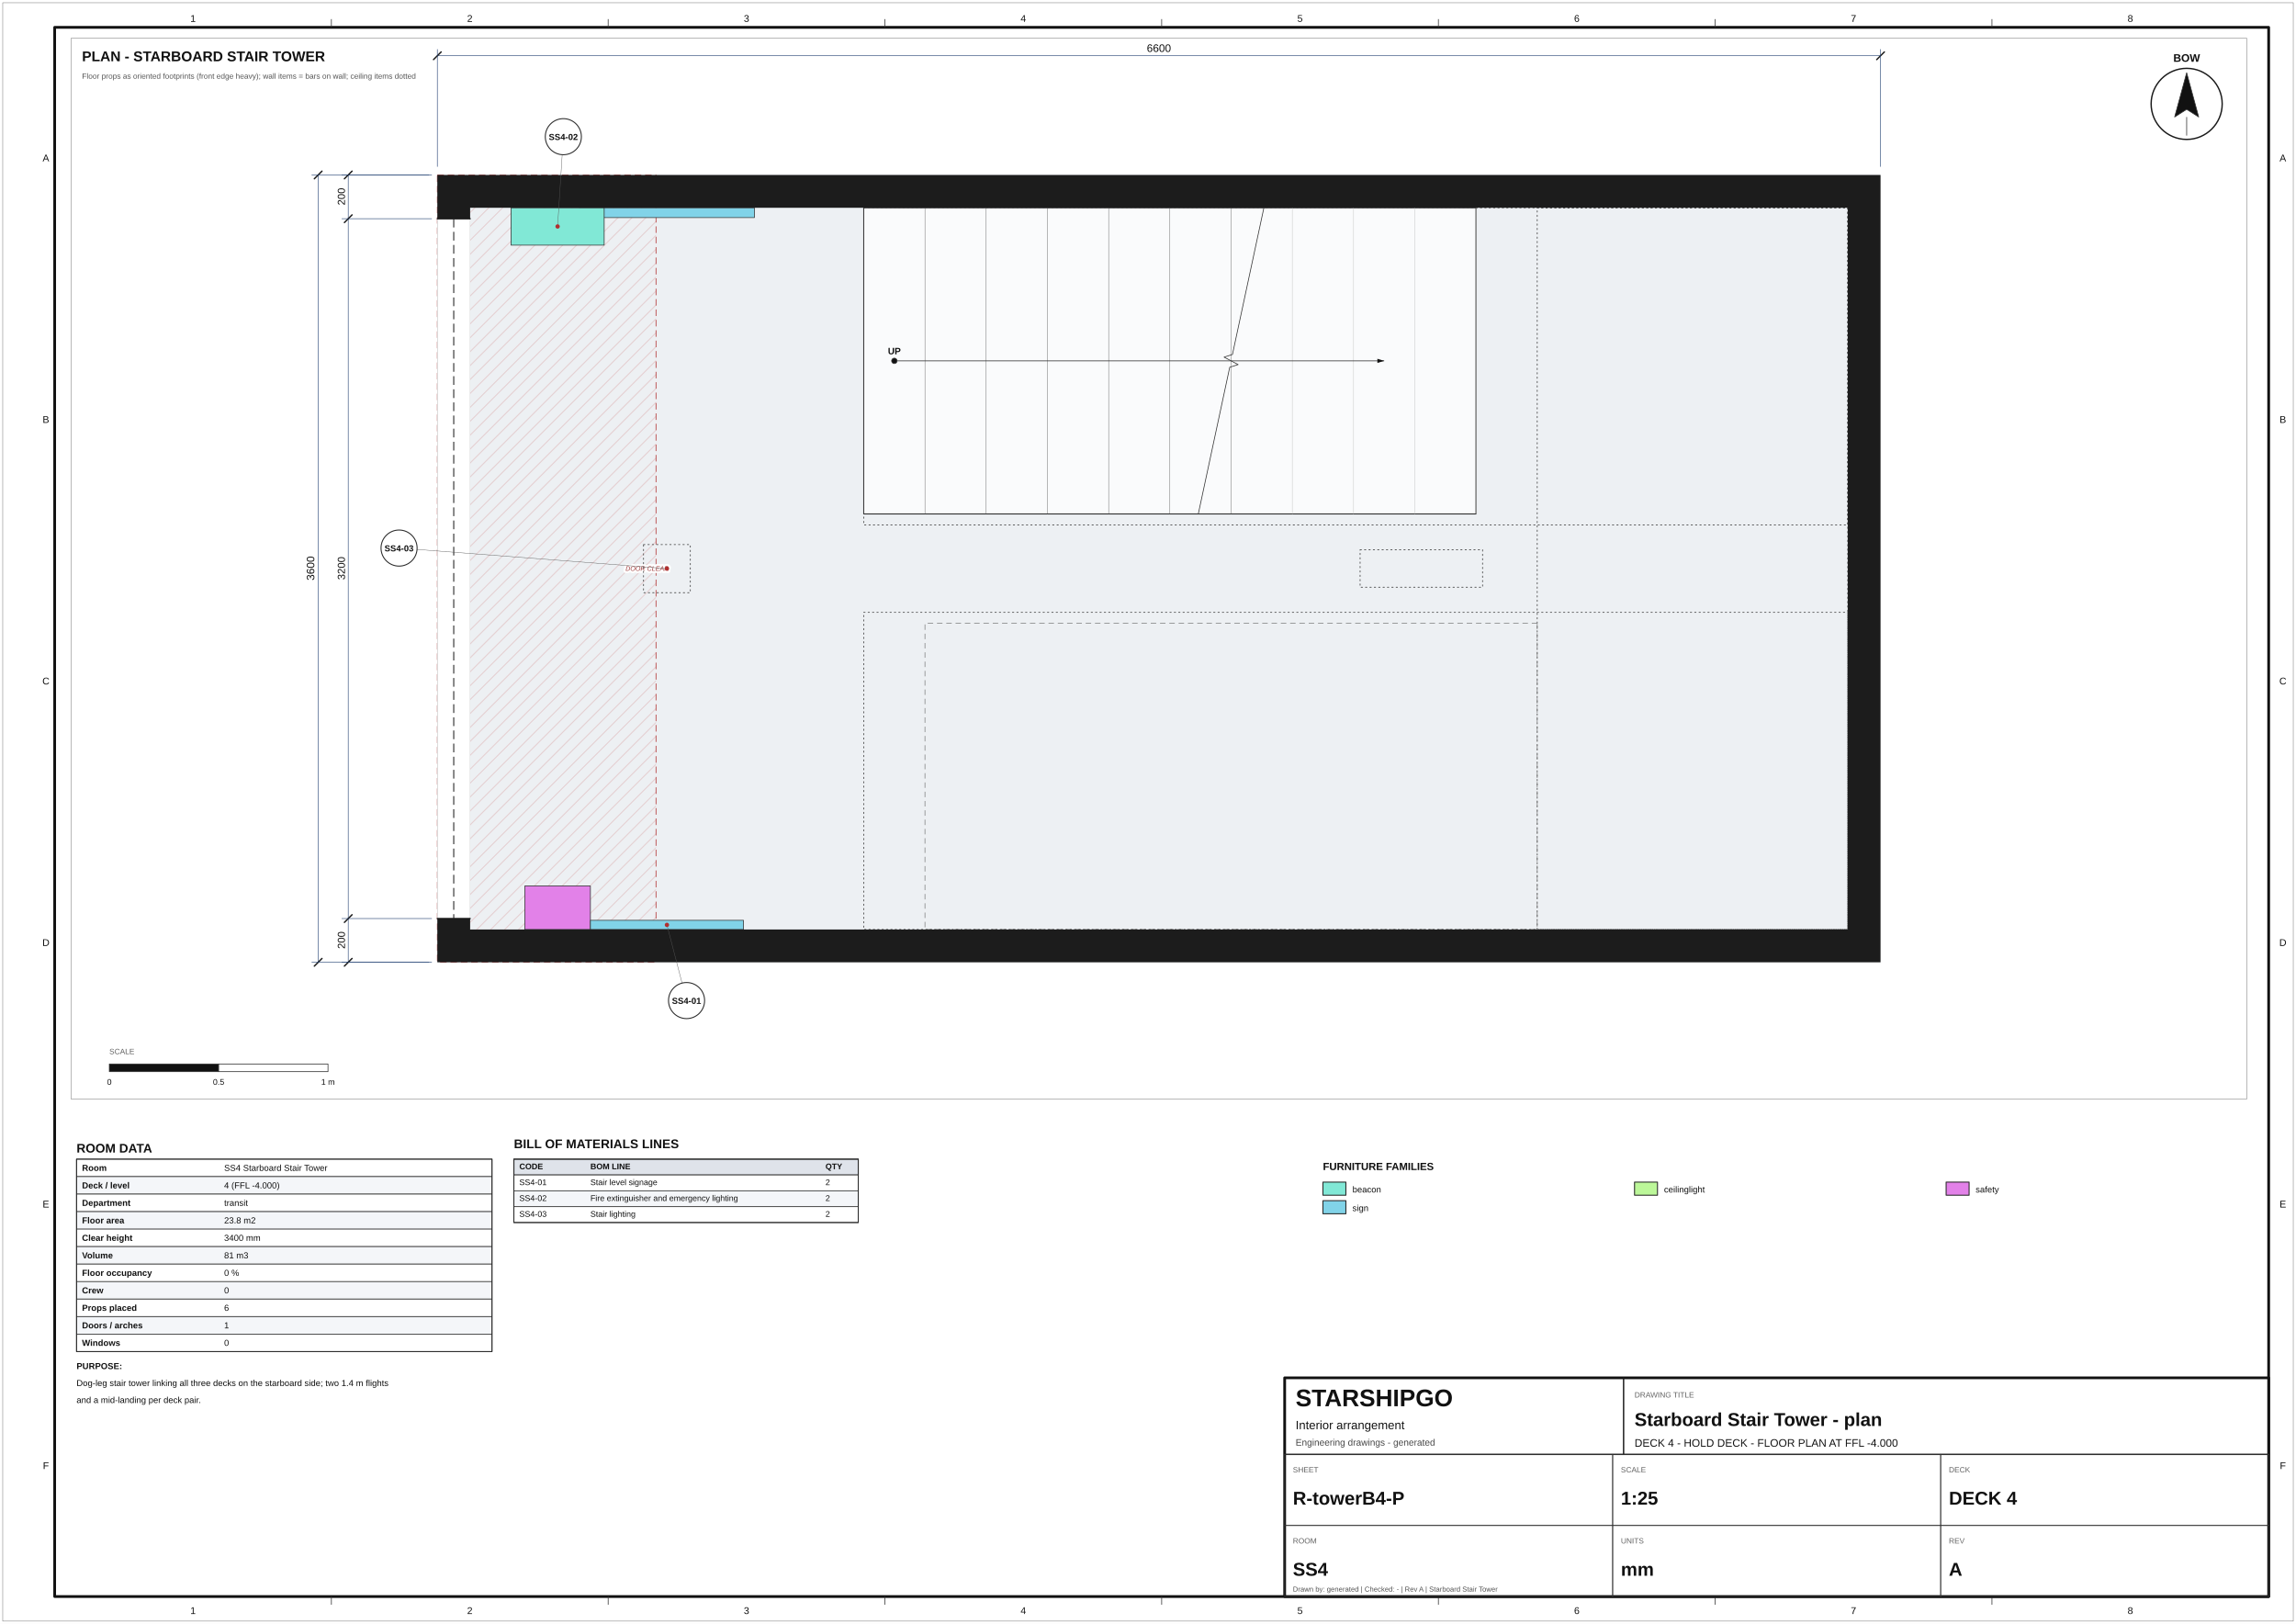
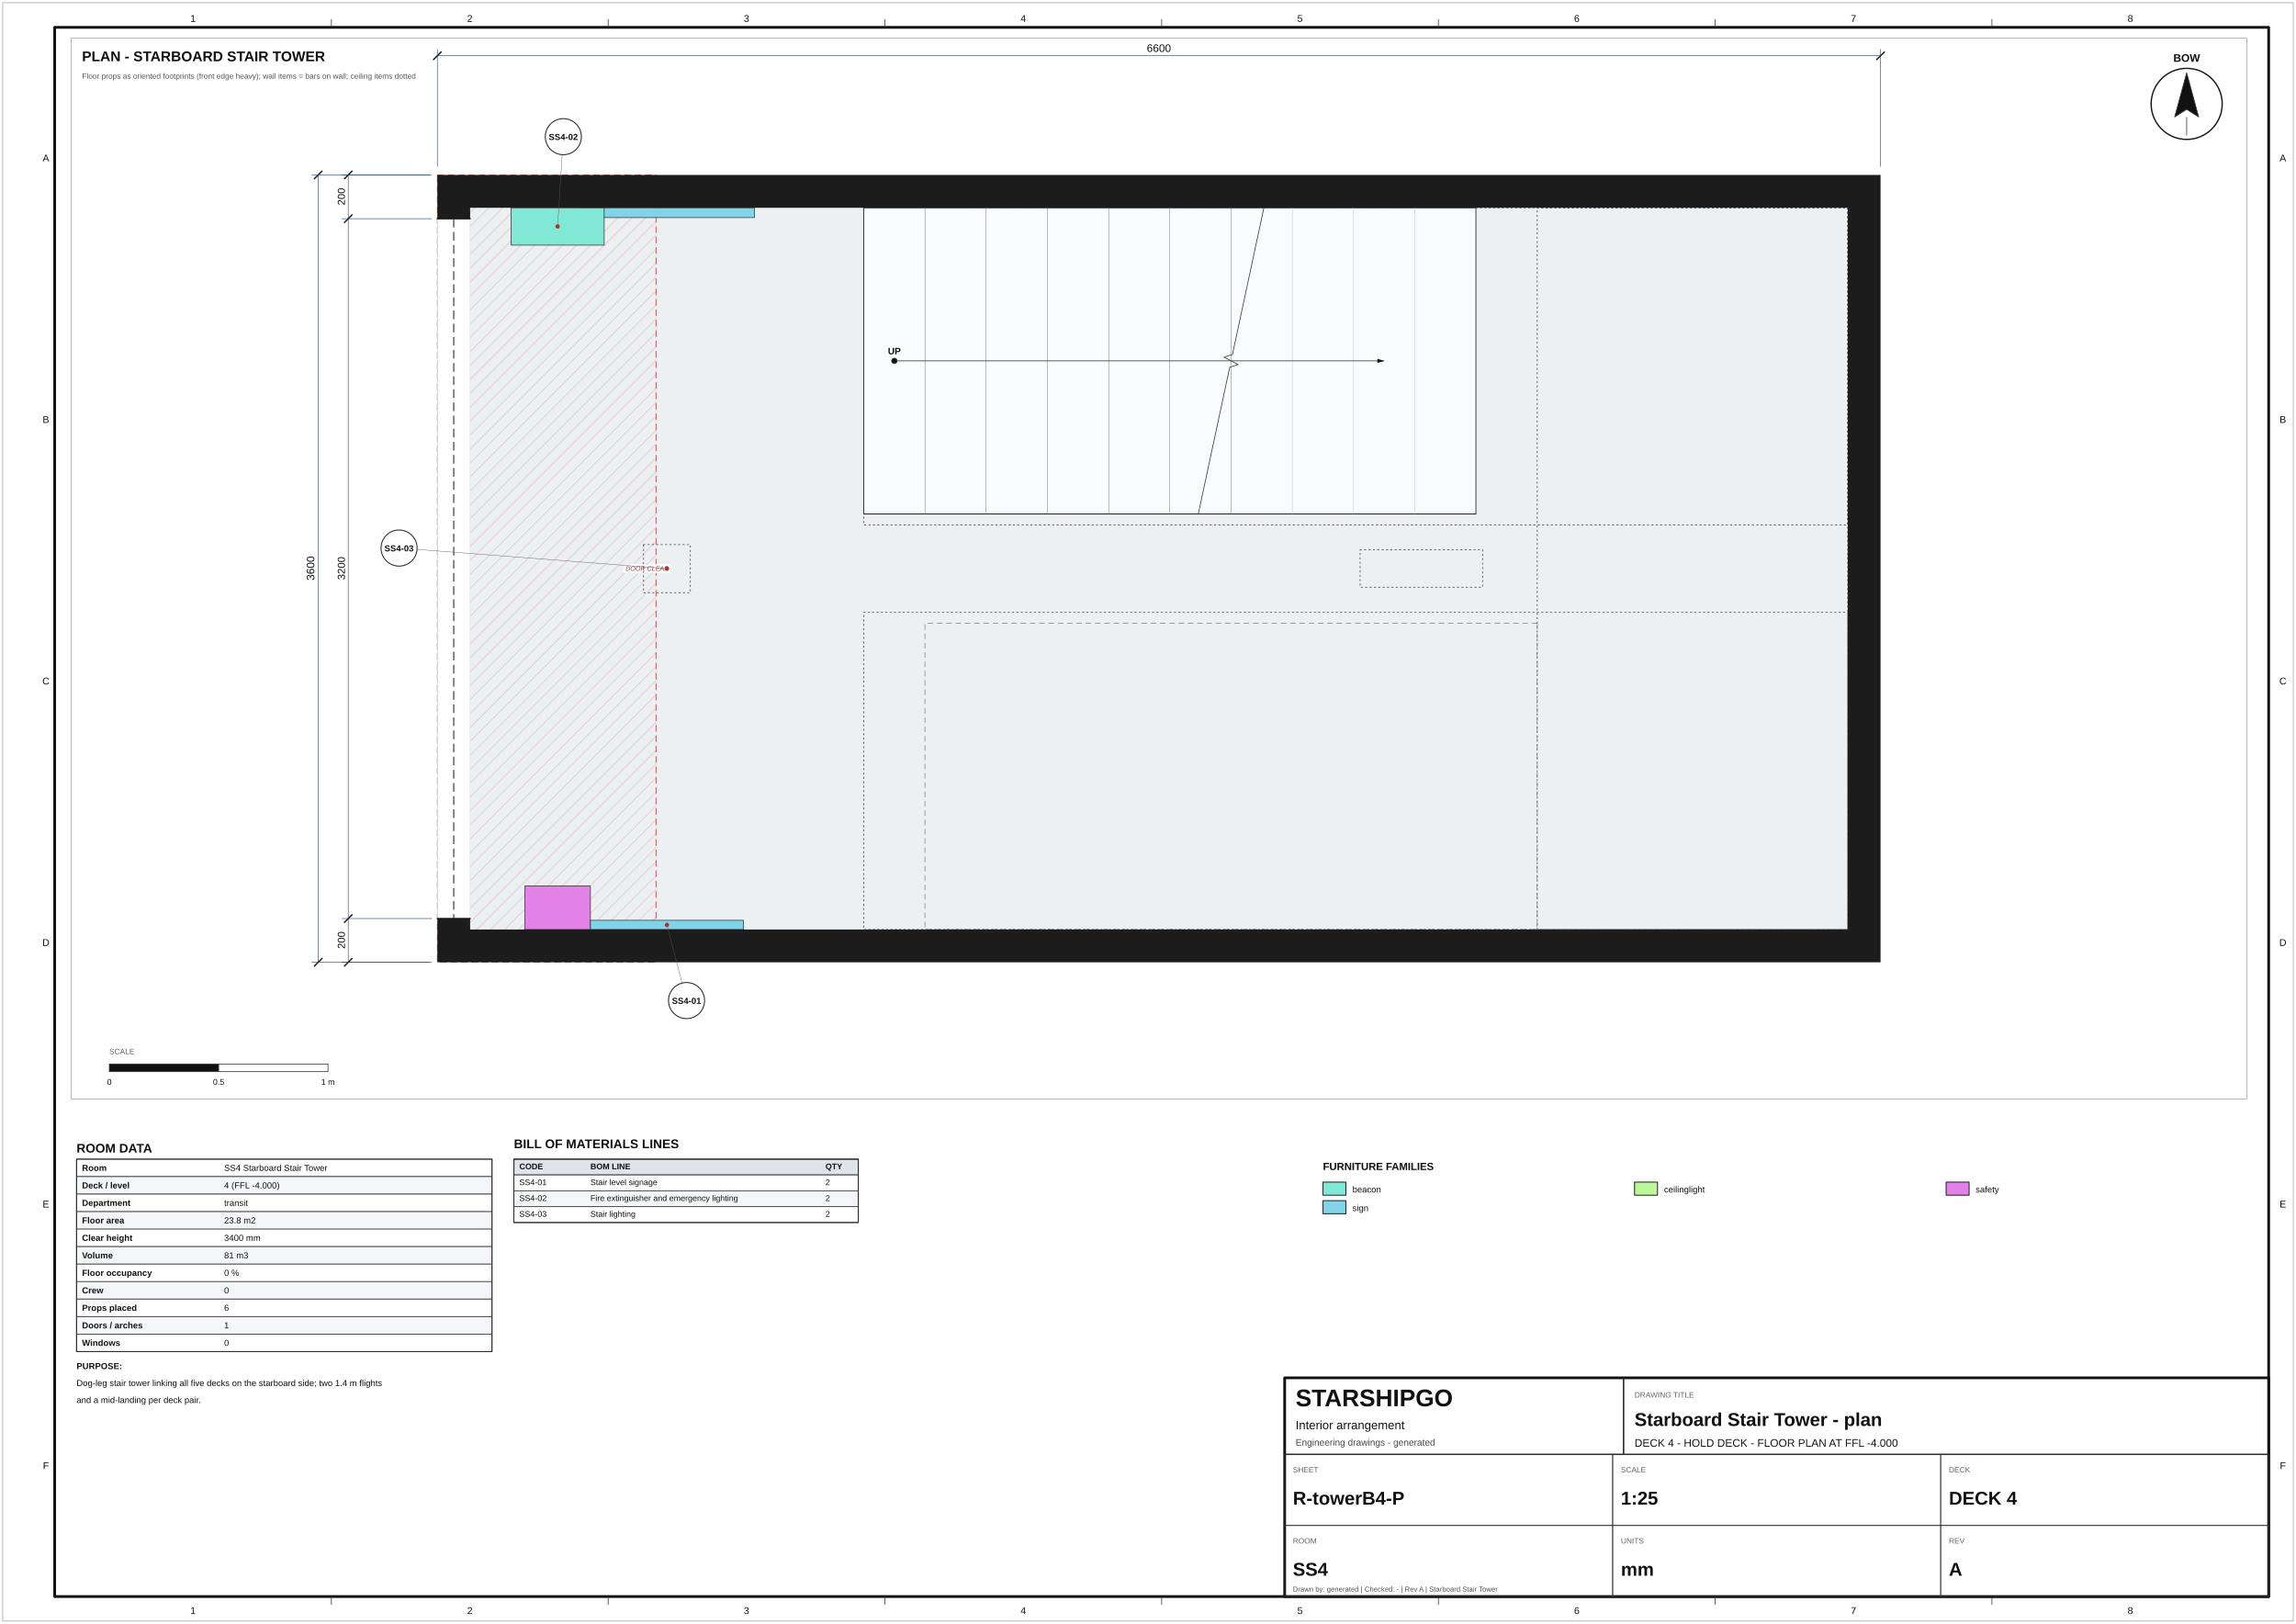
<svg xmlns="http://www.w3.org/2000/svg" width="420mm" height="297mm" viewBox="0 0 420 297">
  <style>
.t{font-family:Arial, Helvetica, 'DejaVu Sans', sans-serif;fill:#111}
.b{font-weight:bold}.i{font-style:italic}
.h{stroke:#111;stroke-width:.5;stroke-linejoin:round;stroke-linecap:round}
.m{stroke:#1a1a1a;stroke-width:.25;stroke-linejoin:round;stroke-linecap:round}
.n{stroke:#2a2a2a;stroke-width:.18;stroke-linejoin:round}
.f{stroke:#333;stroke-width:.13;stroke-linejoin:round}
.x{stroke:#555;stroke-width:.07}
.g{stroke:#9a9a9a;stroke-width:.1}
.gg{stroke:#c4c4c4;stroke-width:.08}
.d{stroke:#1d3c6e;stroke-width:.1}
.dsh{stroke:#222;stroke-width:.18;stroke-dasharray:1.6 .8}
.dot{stroke:#444;stroke-width:.14;stroke-dasharray:.25 .55;stroke-linecap:round}
.hid{stroke:#777;stroke-width:.12;stroke-dasharray:1 .7}
.cl{stroke:#b03030;stroke-width:.12;stroke-dasharray:5 1 1 1}
.cut{stroke:#b03030;stroke-width:.35;stroke-dasharray:6 1.2 1.2 1.2}
.red{stroke:#b03030;stroke-width:.13;stroke-dasharray:1.2 .7}
.none{stroke:none}
.halo{paint-order:stroke;stroke:#fff;stroke-width:.8;stroke-linejoin:round}
</style>
  <defs>
    <pattern id="hSlab" width="1.4" height="1.4" patternUnits="userSpaceOnUse" patternTransform="rotate(45)">
      <rect width="1.4" height="1.4" fill="#ececec" />
      <line x1="0" y1="0" x2="0" y2="1.4" stroke="#222" stroke-width=".13" />
    </pattern>
    <pattern id="hHull" width="1" height="1" patternUnits="userSpaceOnUse" patternTransform="rotate(45)">
      <rect width="1" height="1" fill="#c9d0da" />
      <line x1="0" y1="0" x2="0" y2="1" stroke="#111" stroke-width=".2" />
      <line x1="0" y1="0" x2="1" y2="0" stroke="#111" stroke-width=".1" />
    </pattern>
    <pattern id="hHole" width="1.6" height="1.6" patternUnits="userSpaceOnUse" patternTransform="rotate(-45)">
      <line x1="0" y1="0" x2="0" y2="1.6" stroke="#444" stroke-width=".12" />
    </pattern>
    <pattern id="hZone" width="1.8" height="1.8" patternUnits="userSpaceOnUse" patternTransform="rotate(45)">
      <line x1="0" y1="0" x2="0" y2="1.8" stroke="#d08080" stroke-width=".1" />
    </pattern>
    <pattern id="hPlen" width="1.6" height="1.6" patternUnits="userSpaceOnUse">
      <circle cx=".4" cy=".4" r=".12" fill="#888" />
      <circle cx="1.2" cy="1.2" r=".12" fill="#888" />
    </pattern>
    <pattern id="hGlass" width="2" height="2" patternUnits="userSpaceOnUse" patternTransform="rotate(45)">
      <rect width="2" height="2" fill="#d6ecf7" />
      <line x1="0" y1="0" x2="0" y2="2" stroke="#5a9abb" stroke-width=".08" />
    </pattern>
    <pattern id="hFloor" width="1.2" height="1.2" patternUnits="userSpaceOnUse" patternTransform="rotate(-45)">
      <rect width="1.2" height="1.2" fill="#f2f2f2" />
      <line x1="0" y1="0" x2="0" y2="1.2" stroke="#555" stroke-width=".1" />
    </pattern>
  </defs>
  <rect x="0" y="0" width="420" height="297" fill="#ffffff" />
  <rect x="13" y="7" width="398" height="194" class="x" fill="none" />
  <polygon points="80,32 344,32 344,176 80,176" class="none" fill="#edf0f3" />
  <polygon points="80,32 120,32 120,176 80,176" class="red" fill="url(#hZone)" />
  <text x="118.4" y="104.4" font-size="1.2" class="t i halo" text-anchor="middle" style="fill:#a04040">DOOR CLEAR</text>
  <polygon points="158,38 338,38 338,96 158,96" class="dot" fill="none" />
  <polygon points="158,112 338,112 338,170 158,170" class="dot" fill="none" />
  <polygon points="281.2,38 338,38 338,170 281.2,170" class="dot" fill="none" />
  <polygon points="108,170 96,170 96,162.04 108,162.04" class="f" fill="#e281e8" />
  <polygon points="106,38 138,38 138,39.8 106,39.8" class="f" fill="#81d3e8" />
  <polygon points="136,170 108,170 108,168.32 136,168.32" class="f" fill="#81d3e8" />
  <polygon points="93.48,38 110.52,38 110.52,44.84 93.48,44.84" class="f" fill="#81e8d6" />
  <polygon points="117.72,99.6 126.28,99.6 126.28,108.4 117.72,108.4" class="dot" fill="none" />
  <polygon points="248.8,100.56 271.2,100.56 271.2,107.4 248.8,107.4" class="dot" fill="none" />
  <polygon points="281.2,114 169.2,114 169.2,170 281.2,170" class="hid" fill="none" />
  <polygon points="158,38 270,38 270,94 158,94" class="n" fill="#ffffff" fill-opacity="0.75" />
  <line x1="158" y1="38" x2="158" y2="94" class="x" />
  <line x1="169.2" y1="38" x2="169.2" y2="94" class="x" />
  <line x1="180.4" y1="38" x2="180.4" y2="94" class="x" />
  <line x1="191.6" y1="38" x2="191.6" y2="94" class="x" />
  <line x1="202.8" y1="38" x2="202.8" y2="94" class="x" />
  <line x1="214" y1="38" x2="214" y2="94" class="x" />
  <line x1="225.2" y1="38" x2="225.2" y2="94" class="x" />
  <line x1="236.4" y1="38" x2="236.4" y2="94" class="gg" />
  <line x1="247.6" y1="38" x2="247.6" y2="94" class="gg" />
  <line x1="258.8" y1="38" x2="258.8" y2="94" class="gg" />
  <line x1="270" y1="38" x2="270" y2="94" class="gg" />
  <polyline points="231.2,38 225.45,64.83 223.91,65.32 226.49,66.68 224.95,67.17 219.2,94" class="f" fill="none" />
  <line x1="163.6" y1="66" x2="253.2" y2="66" class="f" />
  <polygon points="253.2,66 251.96,66.38 251.96,65.62" class="none" fill="#111" />
  <text x="163.6" y="64.8" font-size="1.7" class="t b" text-anchor="middle">UP</text>
  <circle cx="163.6" cy="66" r="0.5" class="f" fill="#111" />
  <path d="M80 32 L344 32 L344 176 L80 176Z M86 38 L338 38 L338 170 L86 170Z " class="none" fill="#1c1c1c" fill-rule="evenodd" />
  <polygon points="80,40 80,168 86,168 86,40" class="none" fill="#ffffff" />
  <line x1="80" y1="40" x2="86" y2="40" class="m" />
  <line x1="80" y1="168" x2="86" y2="168" class="m" />
  <line x1="83" y1="40" x2="83" y2="168" class="dsh" />
  <line x1="124.77" y1="179.81" x2="122" y2="169.16" class="x" />
  <circle cx="122" cy="169.16" r="0.4" class="none" fill="#b03030" />
  <line x1="102.84" y1="28.29" x2="102" y2="41.42" class="x" />
  <circle cx="102" cy="41.42" r="0.4" class="none" fill="#b03030" />
  <line x1="76.29" y1="100.49" x2="122" y2="104" class="x" />
  <circle cx="122" cy="104" r="0.4" class="none" fill="#b03030" />
  <circle cx="125.59" cy="183" r="3.3" class="n" fill="#fff" />
  <text x="125.59" y="183.6" font-size="1.6" class="t b" text-anchor="middle">SS4-01</text>
  <circle cx="103.05" cy="25" r="3.3" class="n" fill="#fff" />
  <text x="103.05" y="25.6" font-size="1.6" class="t b" text-anchor="middle">SS4-02</text>
  <circle cx="73" cy="100.24" r="3.3" class="n" fill="#fff" />
  <text x="73" y="100.84" font-size="1.6" class="t b" text-anchor="middle">SS4-03</text>
  <line x1="80" y1="10.2" x2="344" y2="10.2" class="d" />
  <line x1="79.3" y1="10.9" x2="80.7" y2="9.5" class="m" />
  <line x1="343.3" y1="10.9" x2="344.7" y2="9.5" class="m" />
  <line x1="80" y1="30.5" x2="80" y2="9" class="d" />
  <line x1="344" y1="30.5" x2="344" y2="9" class="d" />
  <text x="212" y="9.5" font-size="2" class="t" text-anchor="middle">6600</text>
  <line x1="58.2" y1="32" x2="58.2" y2="176" class="d" />
  <line x1="57.5" y1="32.7" x2="58.9" y2="31.3" class="m" />
  <line x1="57.5" y1="176.7" x2="58.9" y2="175.3" class="m" />
  <line x1="78.5" y1="32" x2="57" y2="32" class="d" />
  <line x1="78.5" y1="176" x2="57" y2="176" class="d" />
  <text x="57.5" y="106.16" font-size="2" class="t" transform="rotate(-90 57.5 106.16)">3600</text>
  <line x1="63.7" y1="32" x2="63.7" y2="176" class="d" />
  <line x1="63" y1="32.7" x2="64.4" y2="31.3" class="m" />
  <line x1="79" y1="32" x2="62.5" y2="32" class="d" />
  <line x1="63" y1="40.7" x2="64.4" y2="39.3" class="m" />
  <line x1="79" y1="40" x2="62.5" y2="40" class="d" />
  <line x1="63" y1="168.7" x2="64.4" y2="167.3" class="m" />
  <line x1="79" y1="168" x2="62.5" y2="168" class="d" />
  <line x1="63" y1="176.7" x2="64.4" y2="175.3" class="m" />
  <line x1="79" y1="176" x2="62.5" y2="176" class="d" />
  <text x="63.1" y="37.54" font-size="1.9" class="t" transform="rotate(-90 63.1 37.54)">200</text>
  <text x="63.1" y="106.05" font-size="1.9" class="t" transform="rotate(-90 63.1 106.05)">3200</text>
  <text x="63.1" y="173.54" font-size="1.9" class="t" transform="rotate(-90 63.1 173.54)">200</text>
  <circle cx="400" cy="19" r="6.5" class="m" fill="#fff" />
  <polygon points="400,13.3 402.2,21.4 400,20 397.8,21.4" class="f" fill="#111" />
  <line x1="400" y1="21.4" x2="400" y2="24.8" class="f" />
  <text x="400" y="11.3" font-size="2" class="t b" text-anchor="middle">BOW</text>
  <text x="20" y="192.8" font-size="1.4" class="t" style="fill:#666">SCALE</text>
  <rect x="20" y="194.6" width="20" height="1.4" class="f" fill="#111" />
  <rect x="40" y="194.6" width="20" height="1.4" class="f" fill="#fff" />
  <text x="20" y="198.4" font-size="1.5" class="t" text-anchor="middle">0</text>
  <text x="40" y="198.4" font-size="1.5" class="t" text-anchor="middle">0.5</text>
  <text x="60" y="198.4" font-size="1.5" class="t" text-anchor="middle">1 m</text>
  <text x="14" y="210.8" font-size="2.3" class="t b">ROOM DATA</text>
  <rect x="14" y="212" width="76" height="3.2" class="f" fill="#ffffff" />
  <text x="15" y="214.15" font-size="1.6" class="t b">Room</text>
  <text x="41" y="214.15" font-size="1.6" class="t">SS4  Starboard Stair Tower</text>
  <rect x="14" y="215.2" width="76" height="3.2" class="f" fill="#f4f6f9" />
  <text x="15" y="217.35" font-size="1.6" class="t b">Deck / level</text>
  <text x="41" y="217.35" font-size="1.6" class="t">4  (FFL -4.000)</text>
  <rect x="14" y="218.4" width="76" height="3.2" class="f" fill="#ffffff" />
  <text x="15" y="220.55" font-size="1.6" class="t b">Department</text>
  <text x="41" y="220.55" font-size="1.6" class="t">transit</text>
  <rect x="14" y="221.6" width="76" height="3.2" class="f" fill="#f4f6f9" />
  <text x="15" y="223.75" font-size="1.6" class="t b">Floor area</text>
  <text x="41" y="223.75" font-size="1.6" class="t">23.8 m2</text>
  <rect x="14" y="224.8" width="76" height="3.2" class="f" fill="#ffffff" />
  <text x="15" y="226.95" font-size="1.6" class="t b">Clear height</text>
  <text x="41" y="226.95" font-size="1.6" class="t">3400 mm</text>
  <rect x="14" y="228" width="76" height="3.2" class="f" fill="#f4f6f9" />
  <text x="15" y="230.15" font-size="1.6" class="t b">Volume</text>
  <text x="41" y="230.15" font-size="1.6" class="t">81 m3</text>
  <rect x="14" y="231.2" width="76" height="3.2" class="f" fill="#ffffff" />
  <text x="15" y="233.35" font-size="1.6" class="t b">Floor occupancy</text>
  <text x="41" y="233.35" font-size="1.6" class="t">0 %</text>
  <rect x="14" y="234.4" width="76" height="3.2" class="f" fill="#f4f6f9" />
  <text x="15" y="236.55" font-size="1.6" class="t b">Crew</text>
  <text x="41" y="236.55" font-size="1.6" class="t">0</text>
  <rect x="14" y="237.6" width="76" height="3.2" class="f" fill="#ffffff" />
  <text x="15" y="239.75" font-size="1.6" class="t b">Props placed</text>
  <text x="41" y="239.75" font-size="1.6" class="t">6</text>
  <rect x="14" y="240.8" width="76" height="3.2" class="f" fill="#f4f6f9" />
  <text x="15" y="242.95" font-size="1.6" class="t b">Doors / arches</text>
  <text x="41" y="242.95" font-size="1.6" class="t">1</text>
  <rect x="14" y="244" width="76" height="3.2" class="f" fill="#ffffff" />
  <text x="15" y="246.15" font-size="1.6" class="t b">Windows</text>
  <text x="41" y="246.15" font-size="1.6" class="t">0</text>
  <rect x="14" y="212" width="76" height="35.2" class="n" fill="none" />
  <text x="14" y="250.4" font-size="1.6" class="t b">PURPOSE:</text>
-   <text x="14" y="253.5" font-size="1.6" class="t">Dog-leg stair tower linking all three decks on the starboard side; two 1.4 m flights</text>
+   <text x="14" y="253.5" font-size="1.6" class="t">Dog-leg stair tower linking all five decks on the starboard side; two 1.4 m flights</text>
  <text x="14" y="256.6" font-size="1.6" class="t">and a mid-landing per deck pair.</text>
  <text x="94" y="210" font-size="2.3" class="t b">BILL OF MATERIALS LINES</text>
  <rect x="94" y="212" width="63" height="2.9" class="n" fill="#dfe3ea" />
  <text x="95" y="213.85" font-size="1.5" class="t b">CODE</text>
  <text x="108" y="213.85" font-size="1.5" class="t b">BOM LINE</text>
  <text x="151" y="213.85" font-size="1.5" class="t b">QTY</text>
  <rect x="94" y="214.9" width="63" height="2.9" class="f" fill="#ffffff" />
  <text x="95" y="216.75" font-size="1.5" class="t">SS4-01</text>
  <text x="108" y="216.75" font-size="1.5" class="t">Stair level signage</text>
  <text x="151" y="216.75" font-size="1.5" class="t">2</text>
  <rect x="94" y="217.8" width="63" height="2.9" class="f" fill="#f4f6f9" />
  <text x="95" y="219.65" font-size="1.5" class="t">SS4-02</text>
  <text x="108" y="219.65" font-size="1.5" class="t">Fire extinguisher and emergency lighting</text>
  <text x="151" y="219.65" font-size="1.5" class="t">2</text>
  <rect x="94" y="220.7" width="63" height="2.9" class="f" fill="#ffffff" />
  <text x="95" y="222.55" font-size="1.5" class="t">SS4-03</text>
  <text x="108" y="222.55" font-size="1.5" class="t">Stair lighting</text>
  <text x="151" y="222.55" font-size="1.5" class="t">2</text>
  <rect x="94" y="212" width="63" height="11.6" class="n" fill="none" />
  <text x="242" y="214" font-size="1.9" class="t b">FURNITURE FAMILIES</text>
  <rect x="242" y="216.2" width="4.2" height="2.4" class="n" fill="#81e8d6" />
  <text x="247.4" y="218.1" font-size="1.6" class="t">beacon</text>
  <rect x="299" y="216.2" width="4.2" height="2.4" class="n" fill="#bcf799" />
  <text x="304.4" y="218.1" font-size="1.6" class="t">ceilinglight</text>
  <rect x="356" y="216.2" width="4.2" height="2.4" class="n" fill="#e281e8" />
  <text x="361.4" y="218.1" font-size="1.6" class="t">safety</text>
  <rect x="242" y="219.6" width="4.2" height="2.4" class="n" fill="#81d3e8" />
  <text x="247.4" y="221.5" font-size="1.6" class="t">sign</text>
  <text x="15" y="11.2" font-size="2.6" class="t b">PLAN - STARBOARD STAIR TOWER</text>
  <text x="15" y="14.4" font-size="1.4" class="t" style="fill:#555">Floor props as oriented footprints (front edge heavy); wall items = bars on wall; ceiling items dotted</text>
  <rect x="0.5" y="0.5" width="419" height="296" class="x" fill="none" />
  <rect x="10" y="5" width="405" height="287" class="h" fill="none" />
  <text x="35.31" y="4" font-size="1.8" class="t" text-anchor="middle">1</text>
  <text x="35.31" y="295.2" font-size="1.8" class="t" text-anchor="middle">1</text>
  <text x="85.94" y="4" font-size="1.8" class="t" text-anchor="middle">2</text>
  <text x="85.94" y="295.2" font-size="1.8" class="t" text-anchor="middle">2</text>
  <line x1="60.62" y1="3.5" x2="60.62" y2="5" class="f" />
  <line x1="60.62" y1="292" x2="60.62" y2="293.5" class="f" />
  <text x="136.56" y="4" font-size="1.8" class="t" text-anchor="middle">3</text>
  <text x="136.56" y="295.2" font-size="1.8" class="t" text-anchor="middle">3</text>
  <line x1="111.25" y1="3.5" x2="111.25" y2="5" class="f" />
  <line x1="111.25" y1="292" x2="111.25" y2="293.5" class="f" />
  <text x="187.19" y="4" font-size="1.8" class="t" text-anchor="middle">4</text>
  <text x="187.19" y="295.2" font-size="1.8" class="t" text-anchor="middle">4</text>
  <line x1="161.88" y1="3.5" x2="161.88" y2="5" class="f" />
  <line x1="161.88" y1="292" x2="161.88" y2="293.5" class="f" />
  <text x="237.81" y="4" font-size="1.8" class="t" text-anchor="middle">5</text>
  <text x="237.81" y="295.2" font-size="1.8" class="t" text-anchor="middle">5</text>
  <line x1="212.5" y1="3.5" x2="212.5" y2="5" class="f" />
  <line x1="212.5" y1="292" x2="212.5" y2="293.5" class="f" />
  <text x="288.44" y="4" font-size="1.8" class="t" text-anchor="middle">6</text>
  <text x="288.44" y="295.2" font-size="1.8" class="t" text-anchor="middle">6</text>
  <line x1="263.12" y1="3.5" x2="263.12" y2="5" class="f" />
  <line x1="263.12" y1="292" x2="263.12" y2="293.5" class="f" />
  <text x="339.06" y="4" font-size="1.8" class="t" text-anchor="middle">7</text>
  <text x="339.06" y="295.2" font-size="1.8" class="t" text-anchor="middle">7</text>
  <line x1="313.75" y1="3.5" x2="313.75" y2="5" class="f" />
  <line x1="313.75" y1="292" x2="313.75" y2="293.5" class="f" />
  <text x="389.69" y="4" font-size="1.8" class="t" text-anchor="middle">8</text>
  <text x="389.69" y="295.2" font-size="1.8" class="t" text-anchor="middle">8</text>
  <line x1="364.38" y1="3.5" x2="364.38" y2="5" class="f" />
  <line x1="364.38" y1="292" x2="364.38" y2="293.5" class="f" />
  <text x="8.4" y="29.52" font-size="1.8" class="t" text-anchor="middle">A</text>
  <text x="417.6" y="29.52" font-size="1.8" class="t" text-anchor="middle">A</text>
  <text x="8.4" y="77.35" font-size="1.8" class="t" text-anchor="middle">B</text>
  <text x="417.6" y="77.35" font-size="1.8" class="t" text-anchor="middle">B</text>
  <text x="8.4" y="125.18" font-size="1.8" class="t" text-anchor="middle">C</text>
  <text x="417.6" y="125.18" font-size="1.8" class="t" text-anchor="middle">C</text>
  <text x="8.4" y="173.02" font-size="1.8" class="t" text-anchor="middle">D</text>
  <text x="417.6" y="173.02" font-size="1.8" class="t" text-anchor="middle">D</text>
  <text x="8.4" y="220.85" font-size="1.8" class="t" text-anchor="middle">E</text>
  <text x="417.6" y="220.85" font-size="1.8" class="t" text-anchor="middle">E</text>
  <text x="8.4" y="268.68" font-size="1.8" class="t" text-anchor="middle">F</text>
  <text x="417.6" y="268.68" font-size="1.8" class="t" text-anchor="middle">F</text>
  <rect x="235" y="252" width="180" height="40" class="h" fill="#ffffff" />
  <line x1="235" y1="266" x2="415" y2="266" class="m" />
  <line x1="297" y1="252" x2="297" y2="266" class="m" />
  <text x="237" y="257.2" font-size="4.4" class="t b">STARSHIPGO</text>
  <text x="237" y="261.4" font-size="2.2" class="t">Interior arrangement</text>
  <text x="237" y="264.4" font-size="1.7" class="t" style="fill:#444">Engineering drawings - generated</text>
  <text x="299" y="255.6" font-size="1.4" class="t" style="fill:#666">DRAWING TITLE</text>
  <text x="299" y="260.8" font-size="3.4" class="t b">Starboard Stair Tower - plan</text>
  <text x="299" y="264.6" font-size="2" class="t">DECK 4 - HOLD DECK  -  FLOOR PLAN AT FFL -4.000</text>
  <rect x="235" y="266" width="60" height="13" class="f" fill="none" />
  <text x="236.5" y="269.3" font-size="1.4" class="t" style="fill:#666">SHEET</text>
  <text x="236.5" y="275.2" font-size="3.4" class="t b">R-towerB4-P</text>
  <rect x="295" y="266" width="60" height="13" class="f" fill="none" />
  <text x="296.5" y="269.3" font-size="1.4" class="t" style="fill:#666">SCALE</text>
  <text x="296.5" y="275.2" font-size="3.4" class="t b">1:25</text>
  <rect x="355" y="266" width="60" height="13" class="f" fill="none" />
  <text x="356.5" y="269.3" font-size="1.4" class="t" style="fill:#666">DECK</text>
  <text x="356.5" y="275.2" font-size="3.4" class="t b">DECK 4</text>
  <rect x="235" y="279" width="60" height="13" class="f" fill="none" />
  <text x="236.5" y="282.3" font-size="1.4" class="t" style="fill:#666">ROOM</text>
  <text x="236.5" y="288.2" font-size="3.4" class="t b">SS4</text>
  <rect x="295" y="279" width="60" height="13" class="f" fill="none" />
  <text x="296.5" y="282.3" font-size="1.4" class="t" style="fill:#666">UNITS</text>
  <text x="296.5" y="288.2" font-size="3.4" class="t b">mm</text>
  <rect x="355" y="279" width="60" height="13" class="f" fill="none" />
  <text x="356.5" y="282.3" font-size="1.4" class="t" style="fill:#666">REV</text>
  <text x="356.5" y="288.2" font-size="3.4" class="t b">A</text>
  <text x="236.5" y="291.1" font-size="1.3" class="t" style="fill:#555">Drawn by: generated   |   Checked: -   |   Rev A   |   Starboard Stair Tower</text>
</svg>
